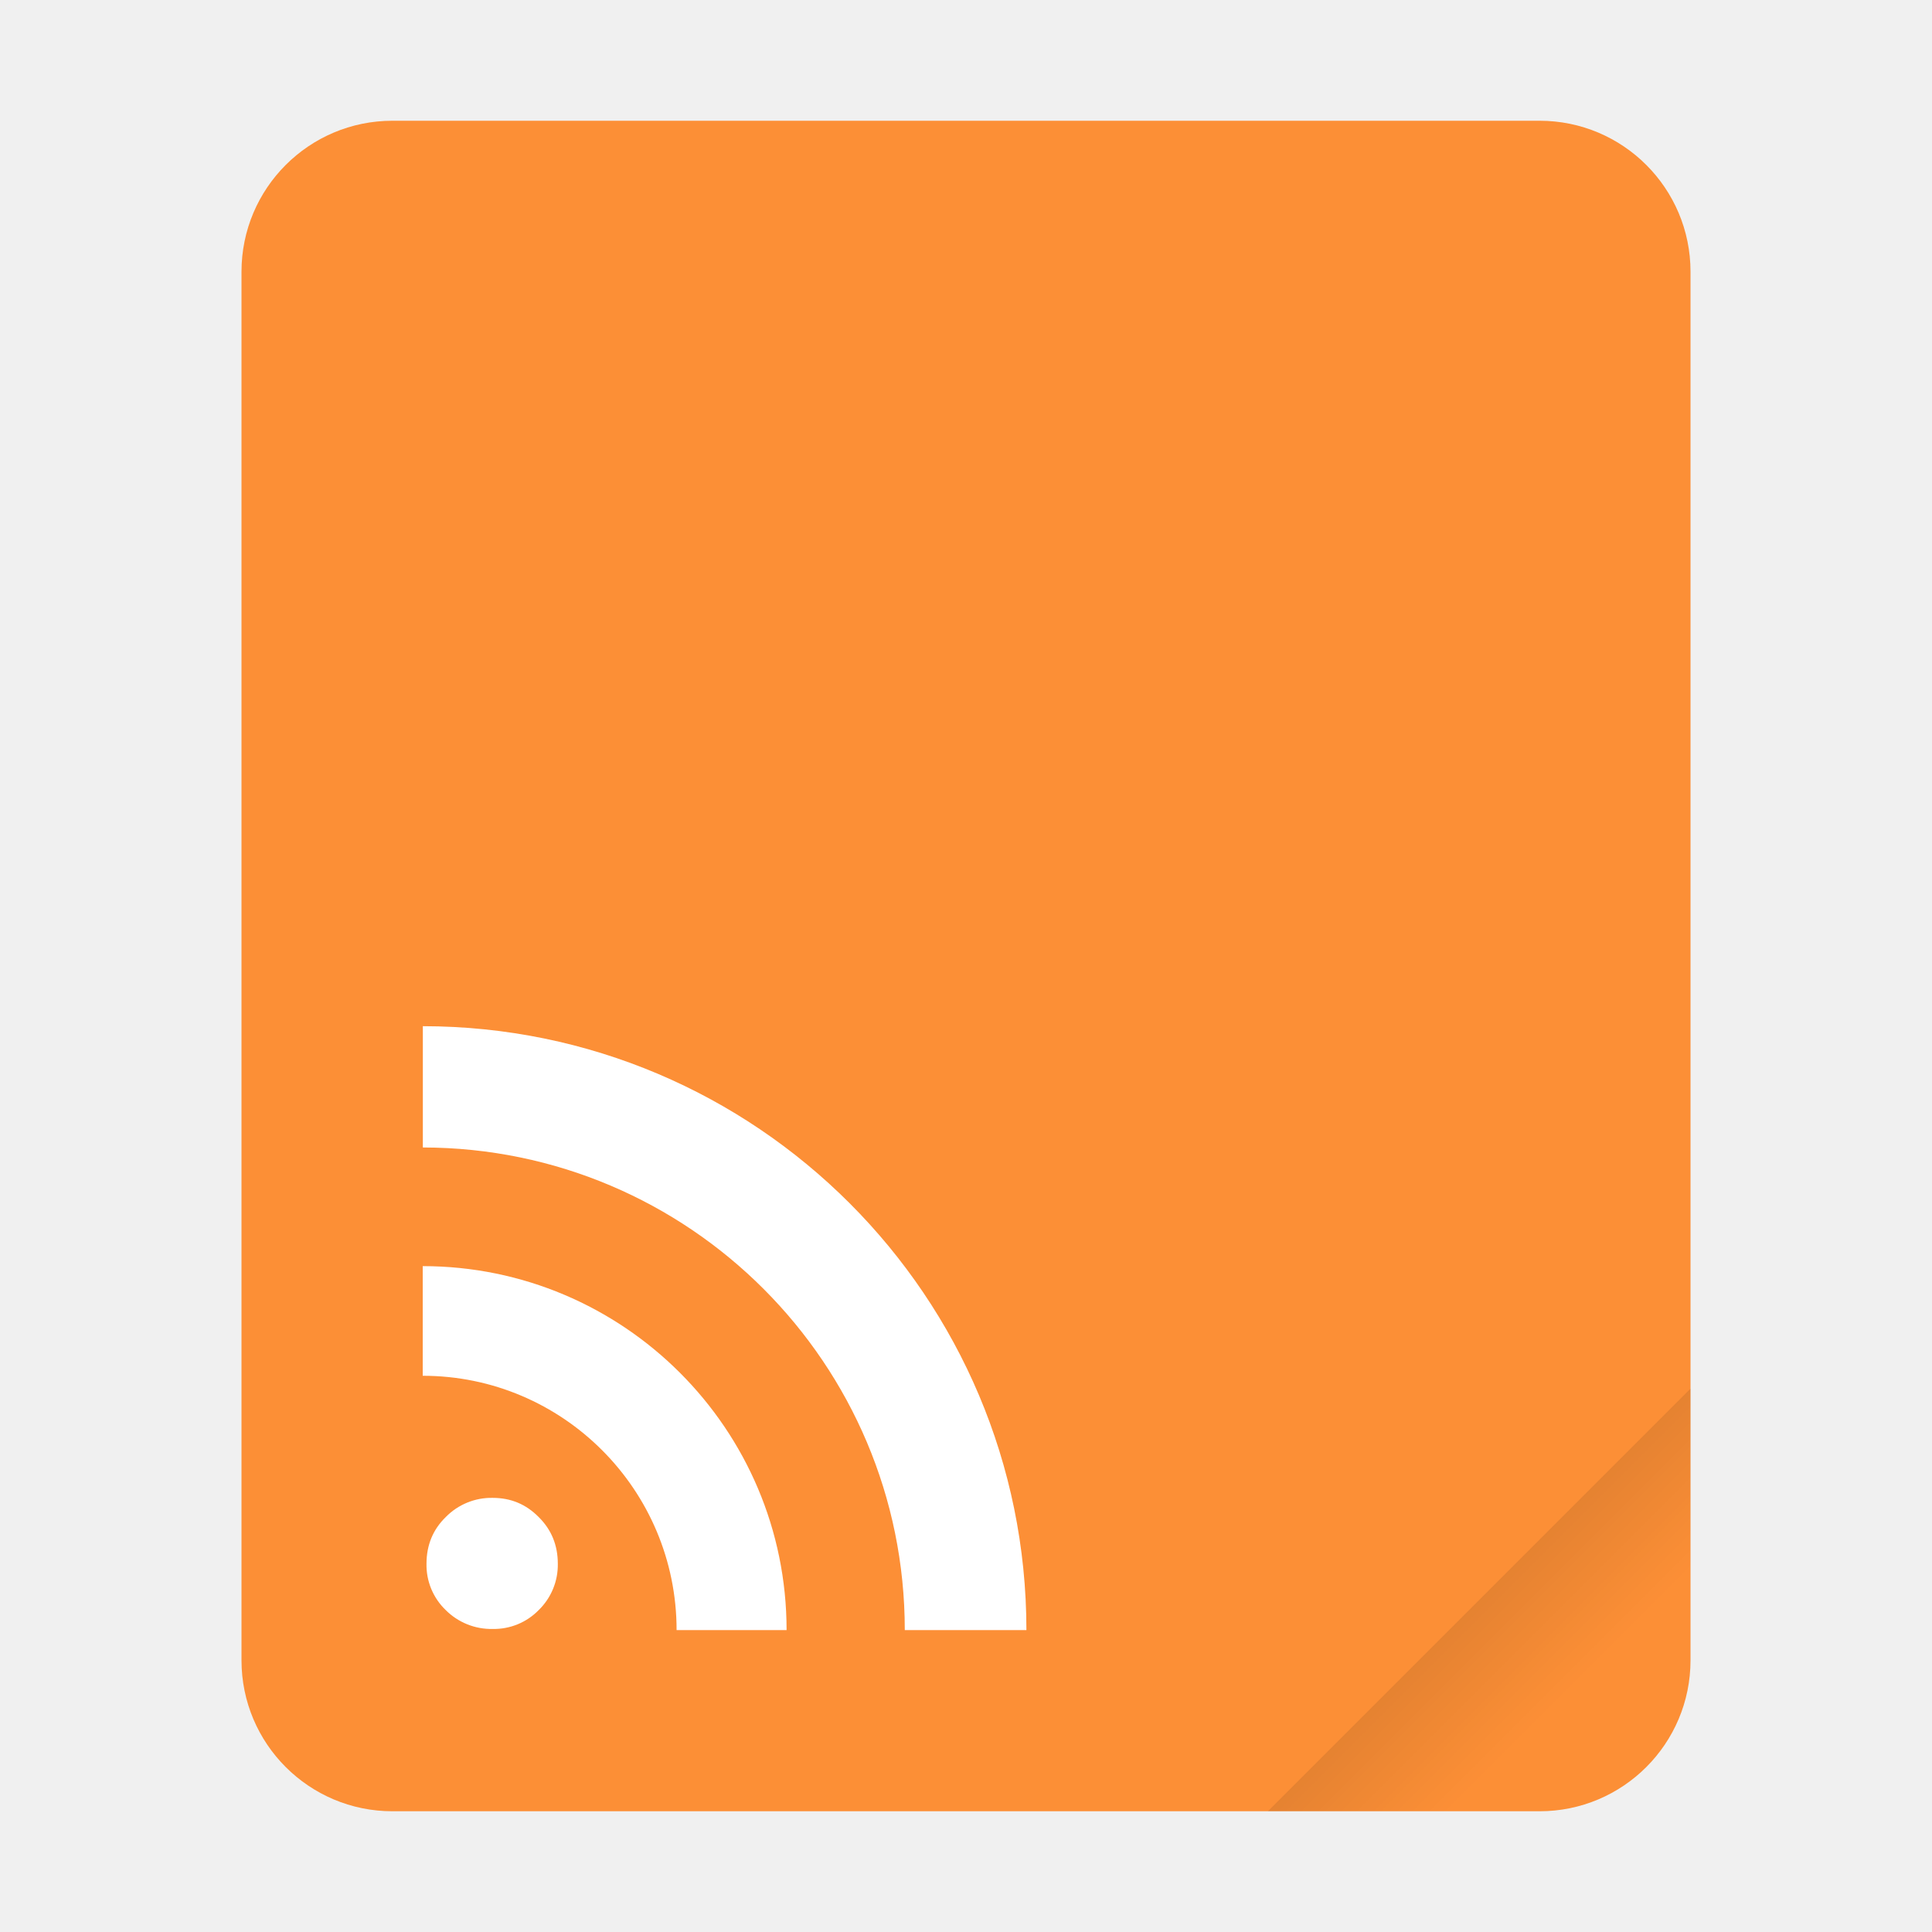
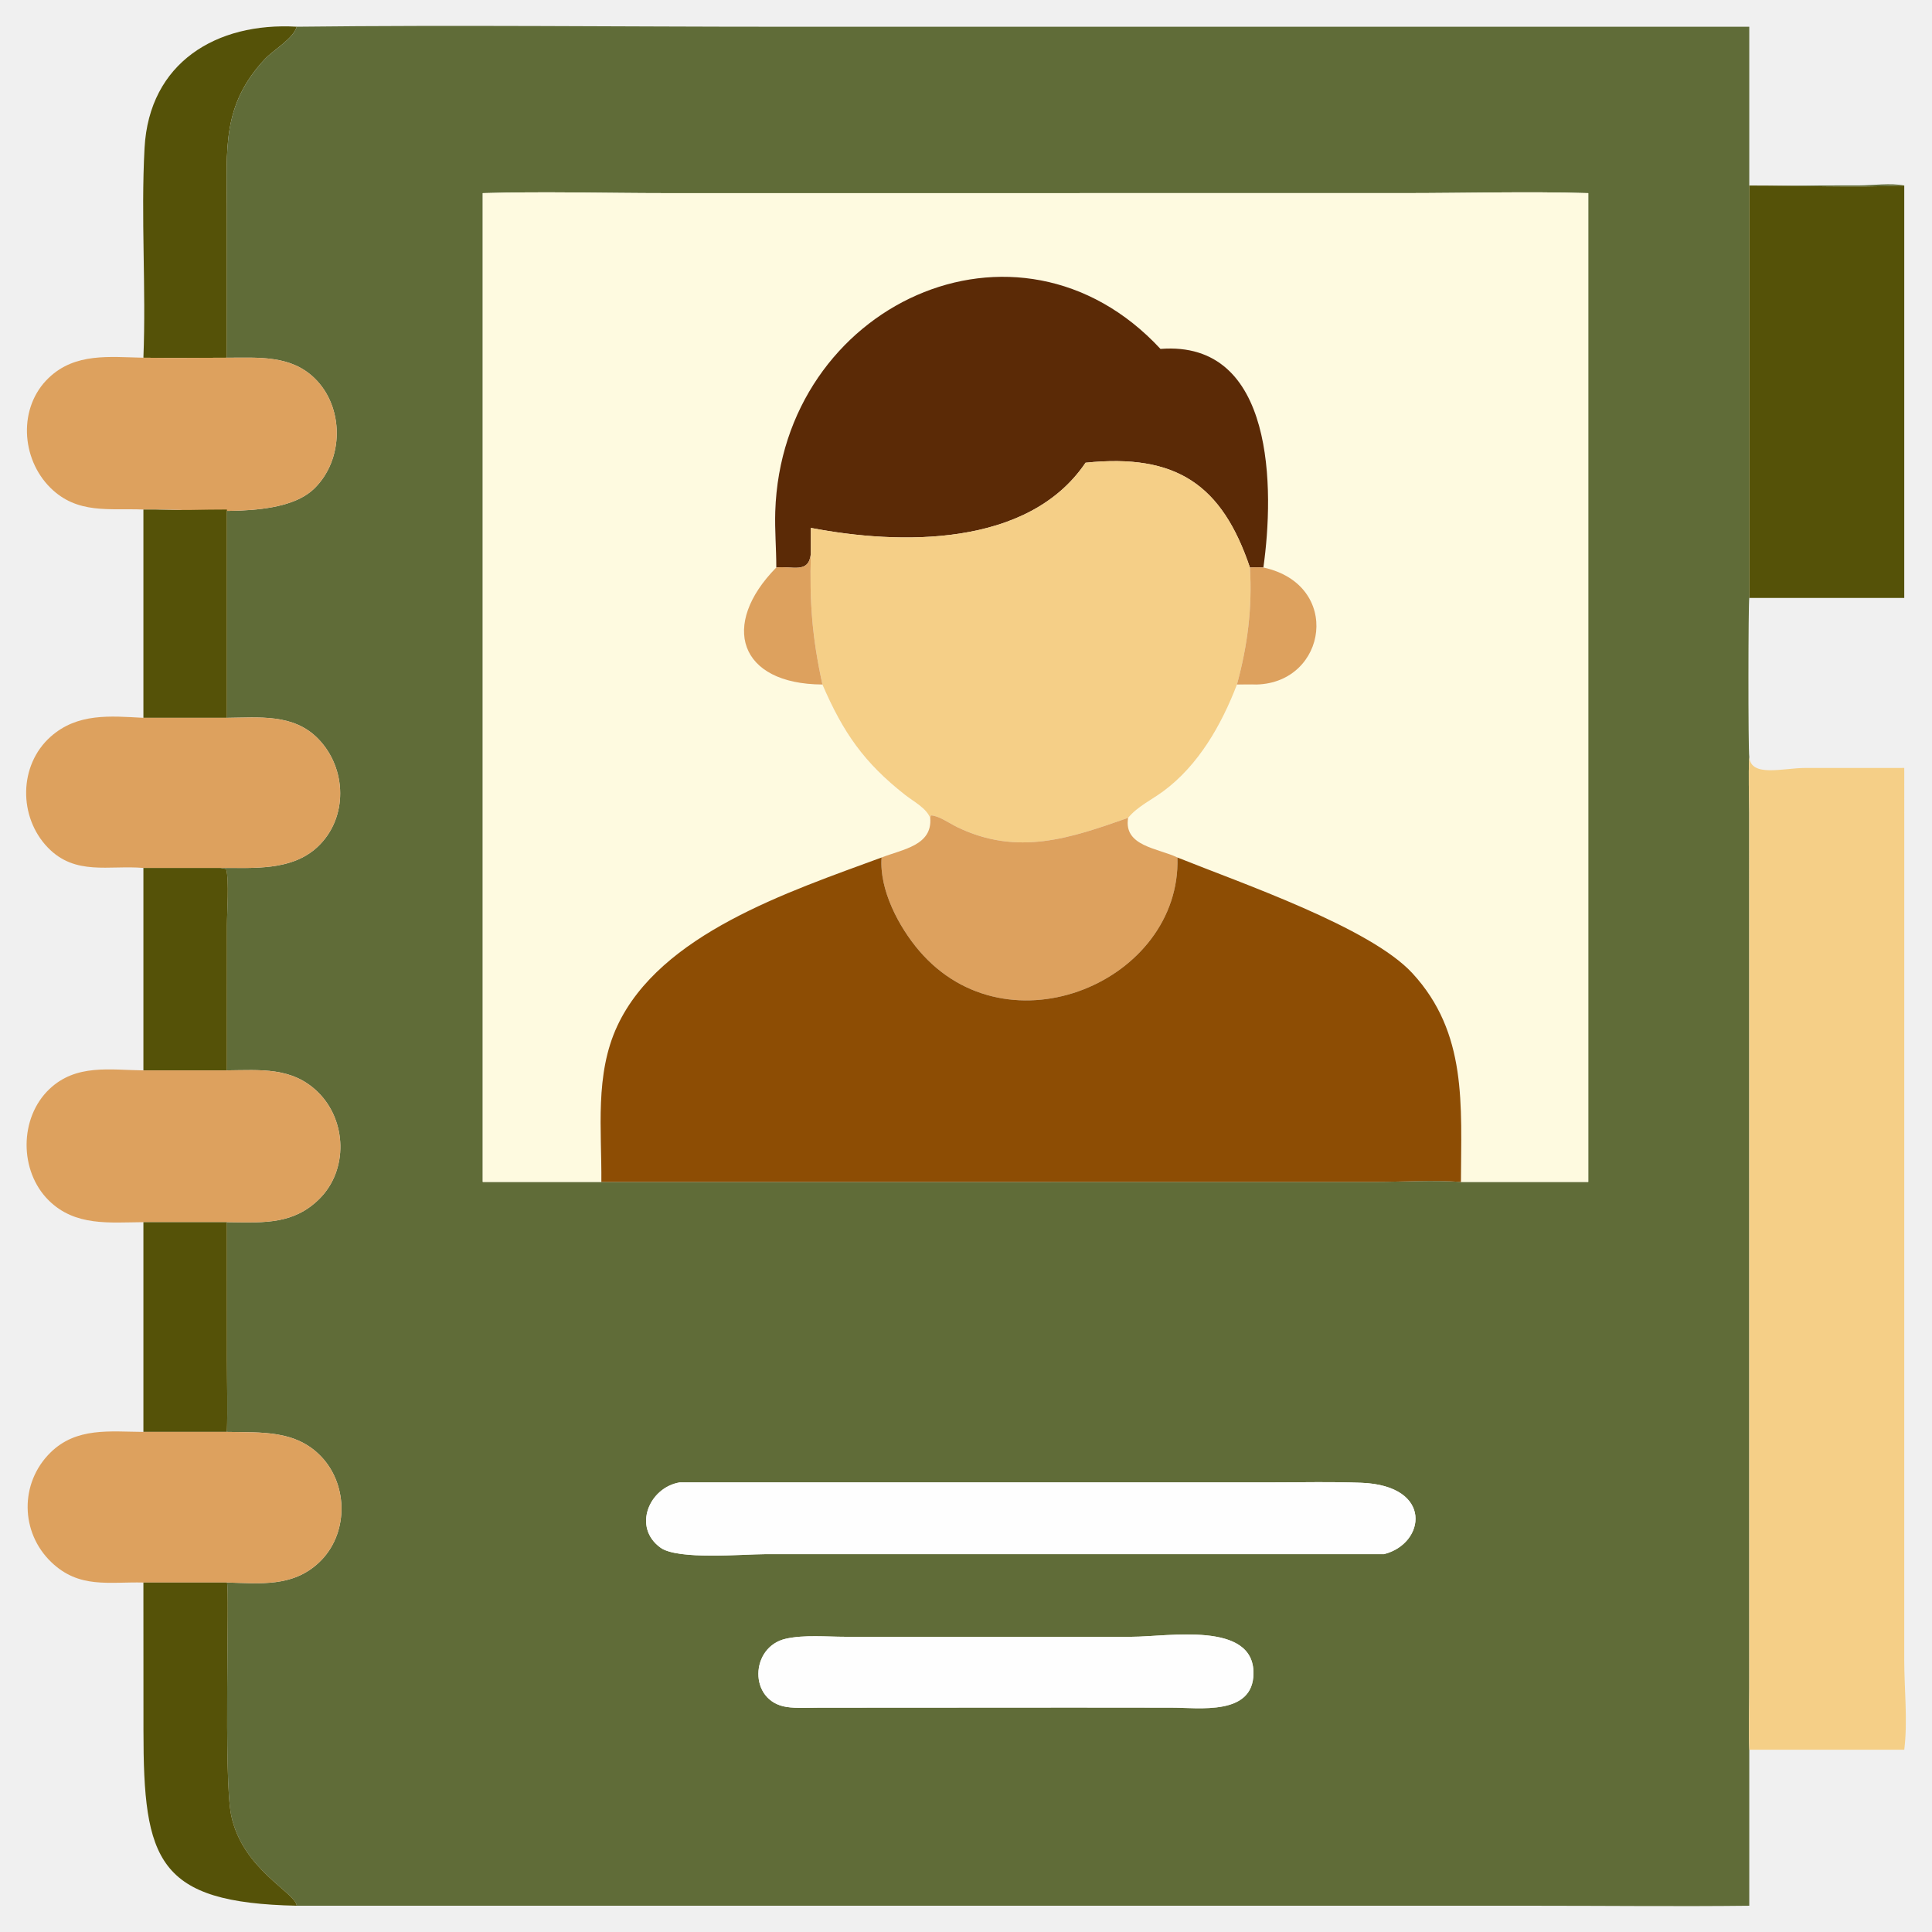
- <svg xmlns="http://www.w3.org/2000/svg" width="64" height="64" version="1.1" viewBox="0 0 16.933 16.933" id="svg4">
-   <defs id="defs2">
-     <linearGradient id="a" x1="49.571" x2="51.714" y1="52.714" y2="54.857" gradientTransform="matrix(2.3333,0,0,2.3333,-68.667,-72.001)" gradientUnits="userSpaceOnUse">
-       <stop offset="0" id="stop1" />
-       <stop stop-opacity="0" offset="1" id="stop2" />
-     </linearGradient>
-   </defs>
-   <g transform="scale(.26458)" id="g2">
-     <rect x="8" y="4" width="48" height="56" ry="5" fill="#fc8f36" style="paint-order:stroke fill markers" id="rect2" />
-     <path d="m56 46-14 14h9c2.77 0 5-2.23 5-5z" fill="url(#a)" fill-rule="evenodd" opacity=".15" stroke-width="8.819" style="paint-order:stroke fill markers" id="path2" />
+ <svg xmlns="http://www.w3.org/2000/svg" width="1024" height="1024" viewBox="0 0 1024 1024" version="1.1" id="svg21">
+   <defs id="defs21" />
+   <g id="g21" transform="translate(-13.85913,-9.643335)">
+     <path fill="#555208" d="M 89.866,199.244 C 91.353,162.265 88.469,125.067 90.476,88.058 92.927,42.835 128.537,21.332 171.146,23.804 c -1.86,6.391 -12.456,12.345 -17.038,17.283 -22.74,24.504 -20.034,47.371 -19.99,79.161 l 0.016,78.997 c -14.755,0.049 -29.516,0.196 -44.268,0 z" id="path1" style="stroke-width:2.728" />
+     <path fill="#606c38" d="m 171.146,23.804 c 85.219,-0.981 170.556,0.013 255.791,0.012 l 514.073,-0.012 v 84.165 l 58.033,-0.046 c 7.614,-0.03 16.738,-1.372 24.112,0.046 -26.283,1.162 -55.483,-0.002 -82.145,0 v 218.607 c -0.546,2.75 -0.633,79.63 0,84.354 -0.554,9.755 -0.074,19.641 -0.027,29.415 l 0.019,464.512 c -0.002,10.669 -0.412,21.518 0.008,32.164 v 82.704 c -37.623,0.425 -75.292,0 -112.921,0 H 171.146 c -0.734,-7.098 -28.722,-19.144 -34.748,-47.883 -4.179,-19.922 -0.693,-120.316 -2.264,-123.429 17.709,0.434 34.786,2.542 48.788,-10.603 15.549,-14.597 15.819,-40.697 1.258,-56.074 -13.588,-14.349 -31.998,-12.745 -50.046,-13.154 0.401,-12.461 0.03,-25.031 0.022,-37.503 l -0.022,-73.667 2.534,0.035 c 17.584,0.248 32.975,0.979 46.401,-12.311 15.453,-15.298 14.635,-41.608 -0.707,-56.655 -13.71,-13.448 -30.53,-11.664 -48.229,-11.523 l 0.025,-76.883 c 0.002,-7.33 1.236,-23.356 -0.412,-29.84 l -3.053,-0.565 c 17.412,-0.098 37.691,1.699 51.429,-11.116 16.337,-15.238 15.685,-41.731 0.295,-57.425 -13.08,-13.337 -31.251,-11.149 -48.284,-11.023 V 279.703 c -12.573,-0.06 -25.279,0.63 -37.83,0 24.354,-0.265 67.196,5.469 84.188,-11.173 15.685,-15.369 15.882,-43.073 0.095,-58.429 -12.794,-12.442 -30.061,-10.838 -46.453,-10.857 l -0.016,-78.997 c -0.044,-31.791 -2.75,-54.657 19.99,-79.161 4.583,-4.938 15.178,-10.892 17.038,-17.283 z m 98.569,612.281 h 62.878 l 410.301,-0.022 c 14.922,-0.016 30.46,-1.053 45.288,0.022 H 855.671 V 112.009 c -32.265,-0.977 -64.834,-0.016 -97.143,-0.014 l -391.831,0.016 c -32.241,0 -64.776,-0.971 -96.982,-0.002 z m 104.393,159.257 c -16.288,2.736 -25.099,23.888 -10.12,34.625 9.215,6.607 43.834,3.415 55.311,3.415 l 328.118,-0.014 c 21.924,-5.469 26.343,-36.254 -11.825,-37.811 -15.462,-0.633 -31.062,-0.226 -46.538,-0.229 z m 139.062,81.856 -51.374,-0.03 c -9.938,0 -21.632,-1.118 -31.313,1.009 -19.18,4.217 -20.006,33.081 0.215,36.174 5.557,0.848 11.659,0.404 17.289,0.398 l 134.564,-0.074 52.073,0.044 c 14.916,0.002 43.384,4.376 43.605,-18.102 0.273,-27.95 -45.403,-19.453 -64.313,-19.453 z" id="path2" style="stroke-width:2.728" />
+     <path fill="#555208" d="m 941.01,107.969 c 26.662,-0.002 55.862,1.162 82.145,0 v 218.607 h -82.145 z" id="path3" style="stroke-width:2.728" />
+     <path fill="#fefae0" d="m 683.479,310.43 c 5.783,-40.959 6.326,-120.589 -54.541,-115.851 -75.628,-81.528 -200.718,-23.184 -204.174,86.253 -0.314,9.878 0.57,19.725 0.554,29.598 -29.887,30.375 -19.911,61.817 24.45,62.013 11.086,25.669 22.104,41.464 43.946,58.592 4.348,3.41 10.993,6.792 13.178,12.076 1.274,14.687 -14.591,16.651 -25.768,21.021 -49.211,18.154 -117.288,40.463 -140.058,89.24 -12.068,25.847 -8.233,54.991 -8.473,82.712 H 269.716 V 112.009 c 32.205,-0.968 64.741,0.002 96.982,0.002 l 391.831,-0.016 c 32.309,-0.002 64.877,-0.963 97.143,0.014 v 524.076 h -67.488 c 0.096,-40.572 3.552,-78.934 -25.792,-110.681 -22.385,-24.224 -90.353,-47.566 -124.473,-61.271 -10.361,-4.989 -28.681,-5.947 -26.13,-21.021 4.635,-5.808 12.66,-9.681 18.612,-14.079 18.735,-13.841 30.885,-35.261 39.063,-56.59 3.494,0.076 6.962,0.112 10.456,0 37.334,-0.99 45.504,-52.883 3.56,-62.013 z" id="path4" style="stroke-width:2.728" />
+     <path fill="#5b2a06" d="m 443.629,303.155 c -1.108,10.816 -9.891,6.326 -18.312,7.275 0.016,-9.872 -0.867,-19.72 -0.554,-29.598 3.456,-109.437 128.546,-167.781 204.174,-86.253 60.867,-4.738 60.324,74.891 54.541,115.851 -2.403,-0.123 -4.727,-0.15 -7.131,0 -14.755,-43.703 -38.763,-60.54 -87.12,-55.54 -30.416,45.032 -98.703,43.567 -145.598,34.554 z" id="path5" style="stroke-width:2.728" />
+     <path fill="#dda15e" d="m 89.866,279.703 c -18.056,-0.737 -34.997,2.638 -49.292,-11.523 -15.613,-15.467 -17.207,-42.661 -0.906,-58.249 14.082,-13.465 32.32,-11.053 50.198,-10.688 14.752,0.196 29.513,0.049 44.268,0 16.392,0.019 33.659,-1.585 46.453,10.857 15.786,15.355 15.59,43.06 -0.095,58.429 -16.992,16.643 -59.833,10.909 -84.188,11.173 z" id="path6" style="stroke-width:2.728" />
+     <path fill="#f5cf87" d="m 443.629,303.155 v -13.71 c 46.895,9.013 115.182,10.478 145.598,-34.554 48.357,-5 72.365,11.836 87.12,55.54 1.301,21.313 -1.274,41.48 -6.885,62.013 3.478,-0.03 6.981,-0.15 10.456,0 -3.494,0.112 -6.962,0.076 -10.456,0 -8.178,21.329 -20.328,42.749 -39.063,56.59 -5.952,4.397 -13.978,8.271 -18.612,14.079 -30.353,10.652 -58.502,20.557 -90.798,4.815 -3.759,-1.83 -9.659,-6.037 -13.705,-6.1 l -0.393,1.285 c -2.185,-5.284 -8.83,-8.666 -13.178,-12.076 -21.842,-17.128 -32.86,-32.923 -43.946,-58.592 -5.535,-25.331 -6.847,-43.693 -6.138,-69.288 z" id="path7" style="stroke-width:2.728" />
+     <path fill="#555208" d="m 89.866,279.703 h 6.438 c 12.551,0.63 25.257,-0.06 37.83,0 V 390.109 H 89.866 Z" id="path8" style="stroke-width:2.728" />
+     <path fill="#dda15e" d="m 425.317,310.43 c 8.421,-0.949 17.205,3.541 18.312,-7.275 -0.709,25.596 0.603,43.957 6.138,69.288 -44.361,-0.196 -54.337,-31.638 -24.45,-62.013 z" id="path9" style="stroke-width:2.728" />
+     <path fill="#dda15e" d="m 676.348,310.43 c 2.403,-0.15 4.727,-0.123 7.131,0 41.944,9.13 33.774,61.023 -3.56,62.013 -3.475,-0.15 -6.978,-0.03 -10.456,0 5.611,-20.533 8.186,-40.7 6.885,-62.013 z" id="path10" style="stroke-width:2.728" />
+     <path fill="#dda15e" d="M 89.866,469.673 C 71.638,468.094 53.805,473.948 39.242,458.898 23.586,442.719 23.717,415.254 40.648,400.15 54.871,387.463 72.195,389.154 89.866,390.109 h 44.268 c 17.033,-0.125 35.203,-2.313 48.284,11.023 15.391,15.694 16.043,42.187 -0.295,57.425 -13.738,12.816 -34.017,11.018 -51.429,11.116 z" id="path11" style="stroke-width:2.728" />
+     <path fill="#f5cf87" d="m 941.01,410.931 c 0.906,10.835 17.879,5.789 29.573,5.745 l 52.572,-0.014 -0.011,472.794 c 0.014,15.328 1.912,32.459 0.011,47.566 h -82.145 c -0.42,-10.647 -0.011,-21.496 -0.008,-32.164 l -0.019,-464.512 c -0.046,-9.774 -0.526,-19.66 0.027,-29.415 z" id="path12" style="stroke-width:2.728" />
+     <path fill="#dda15e" d="m 506.892,443.112 0.393,-1.285 c 4.045,0.063 9.946,4.269 13.705,6.1 32.295,15.743 60.444,5.838 90.798,-4.815 -2.551,15.074 15.77,16.032 26.13,21.021 2.084,65.319 -89.513,104.846 -136.904,49.391 -10.781,-12.614 -21.19,-32.317 -19.889,-49.391 11.176,-4.37 27.042,-6.334 25.768,-21.021 z" id="path13" style="stroke-width:2.728" />
+     <path fill="#8d4d04" d="m 332.593,636.085 c 0.24,-27.721 -3.595,-56.865 8.473,-82.712 22.77,-48.777 90.847,-71.086 140.058,-89.24 -1.301,17.074 9.108,36.777 19.889,49.391 47.392,55.455 138.988,15.928 136.904,-49.391 34.12,13.705 102.088,37.047 124.473,61.271 29.344,31.747 25.888,70.109 25.792,110.681 -14.829,-1.075 -30.367,-0.038 -45.288,-0.022 z" id="path14" style="stroke-width:2.728" />
+     <path fill="#555208" d="m 89.866,469.673 h 40.828 l 3.053,0.565 c 1.648,6.484 0.415,22.511 0.412,29.84 l -0.025,76.883 H 89.866 Z" id="path15" style="stroke-width:2.728" />
+     <path fill="#dda15e" d="m 89.866,576.961 h 44.268 c 17.699,-0.142 34.519,-1.926 48.229,11.523 15.342,15.047 16.16,41.357 0.707,56.655 -13.427,13.29 -28.817,12.559 -46.401,12.311 l -2.534,-0.035 H 89.866 c -18.039,0.134 -36.185,2.313 -50.183,-11.534 -15.701,-15.53 -15.702,-43.791 0.4,-59.04 14.175,-13.424 32.099,-10.071 49.783,-9.88 z" id="path16" style="stroke-width:2.728" />
+     <path fill="#555208" d="m 89.866,657.414 h 44.268 l 0.022,73.667 c 0.008,12.472 0.379,25.042 -0.022,37.503 H 89.866 Z" id="path17" style="stroke-width:2.728" />
+     <path fill="#dda15e" d="m 89.866,768.584 h 44.268 c 18.048,0.409 36.458,-1.195 50.046,13.154 14.561,15.377 14.291,41.477 -1.258,56.074 -14.002,13.146 -31.079,11.037 -48.788,10.603 H 89.866 c -18.399,-0.428 -34.018,3.355 -48.763,-10.748 -16.528,-15.811 -16.862,-41.941 -0.572,-58.063 13.799,-13.656 31.646,-11.13 49.335,-11.021 z" id="path18" style="stroke-width:2.728" />
+     <path fill="#fefefe" d="m 747.417,833.368 -328.118,0.014 c -11.476,0 -46.096,3.192 -55.311,-3.415 -14.979,-10.737 -6.168,-31.889 10.12,-34.625 l 314.945,-0.014 c 15.475,0.002 31.076,-0.404 46.538,0.229 38.169,1.558 33.749,32.342 11.825,37.811 z" id="path19" style="stroke-width:2.728" />
+     <path fill="#555208" d="m 89.866,848.415 h 44.268 c 1.571,3.113 -1.915,103.507 2.264,123.429 6.026,28.738 34.014,40.785 34.748,47.883 -73.877,-1.577 -81.272,-23.784 -81.248,-92.846 z" id="path20" style="stroke-width:2.728" />
+     <path fill="#fefefe" d="m 582.552,914.676 -134.564,0.074 c -5.63,0.005 -11.733,0.45 -17.289,-0.398 -20.222,-3.093 -19.395,-31.957 -0.215,-36.174 9.681,-2.128 21.376,-1.009 31.313,-1.009 l 51.374,0.03 100.746,-0.033 c 18.91,0 64.585,-8.497 64.313,19.453 -0.221,22.478 -28.689,18.105 -43.605,18.102 z" id="path21" style="stroke-width:2.728" />
  </g>
-   <path d="m30.581 3.957-3.175-3.175v1.852c0 0.733 0.59 1.323 1.323 1.323z" fill="#fff" fill-rule="evenodd" opacity=".35" style="paint-order:stroke fill markers" id="path3" />
-   <path d="m3.738 13.706c0-0.163 0.056-0.3 0.169-0.41a0.56 0.56 0 0 1 0.411-0.168c0.159 0 0.293 0.056 0.403 0.168 0.112 0.11 0.168 0.247 0.168 0.41a0.554 0.554 0 0 1-0.168 0.406 0.548 0.548 0 0 1-0.403 0.165 0.565 0.565 0 0 1-0.411-0.165 0.548 0.548 0 0 1-0.169-0.406m-0.033-2.61v0.962c1.228 0 2.225 0.999 2.225 2.229h0.964c0-1.762-1.43-3.19-3.19-3.19zm1e-3 -2.102v1.063a4.229 4.229 0 0 1 4.224 4.23h1.066a5.294 5.294 0 0 0-5.29-5.293z" fill="#fff" font-size="13.59" font-weight="700" id="path4" />
</svg>
